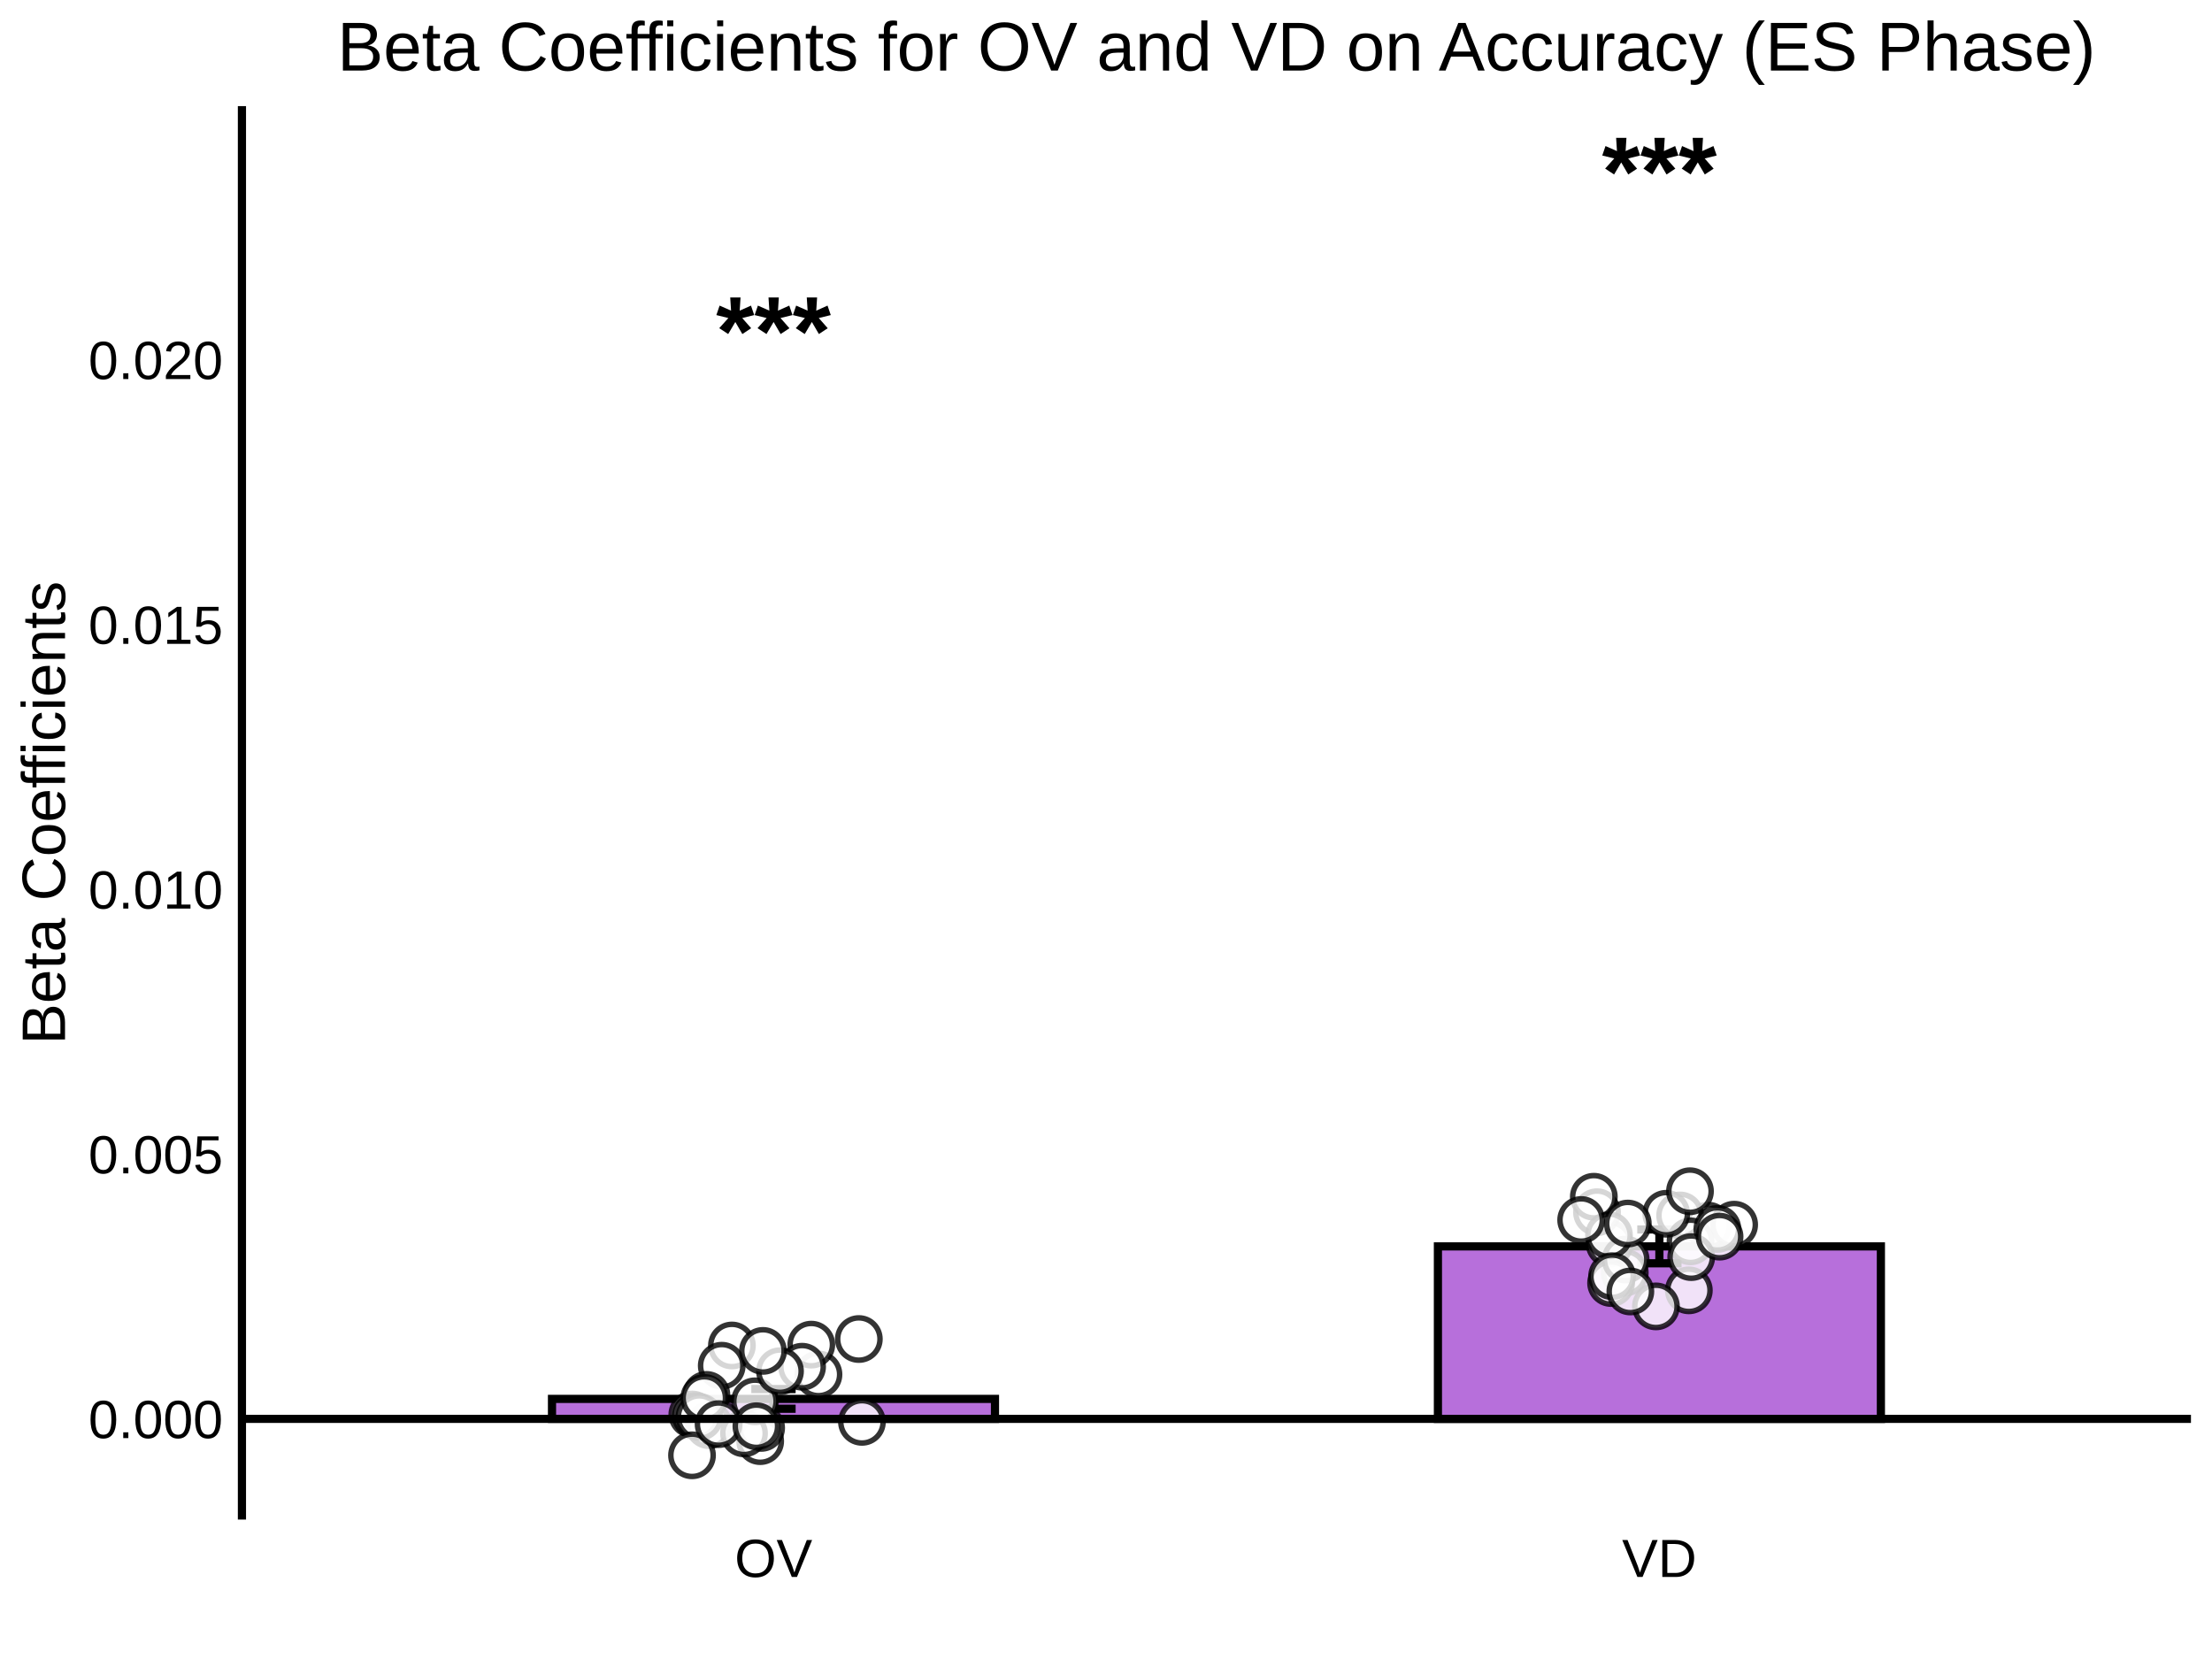
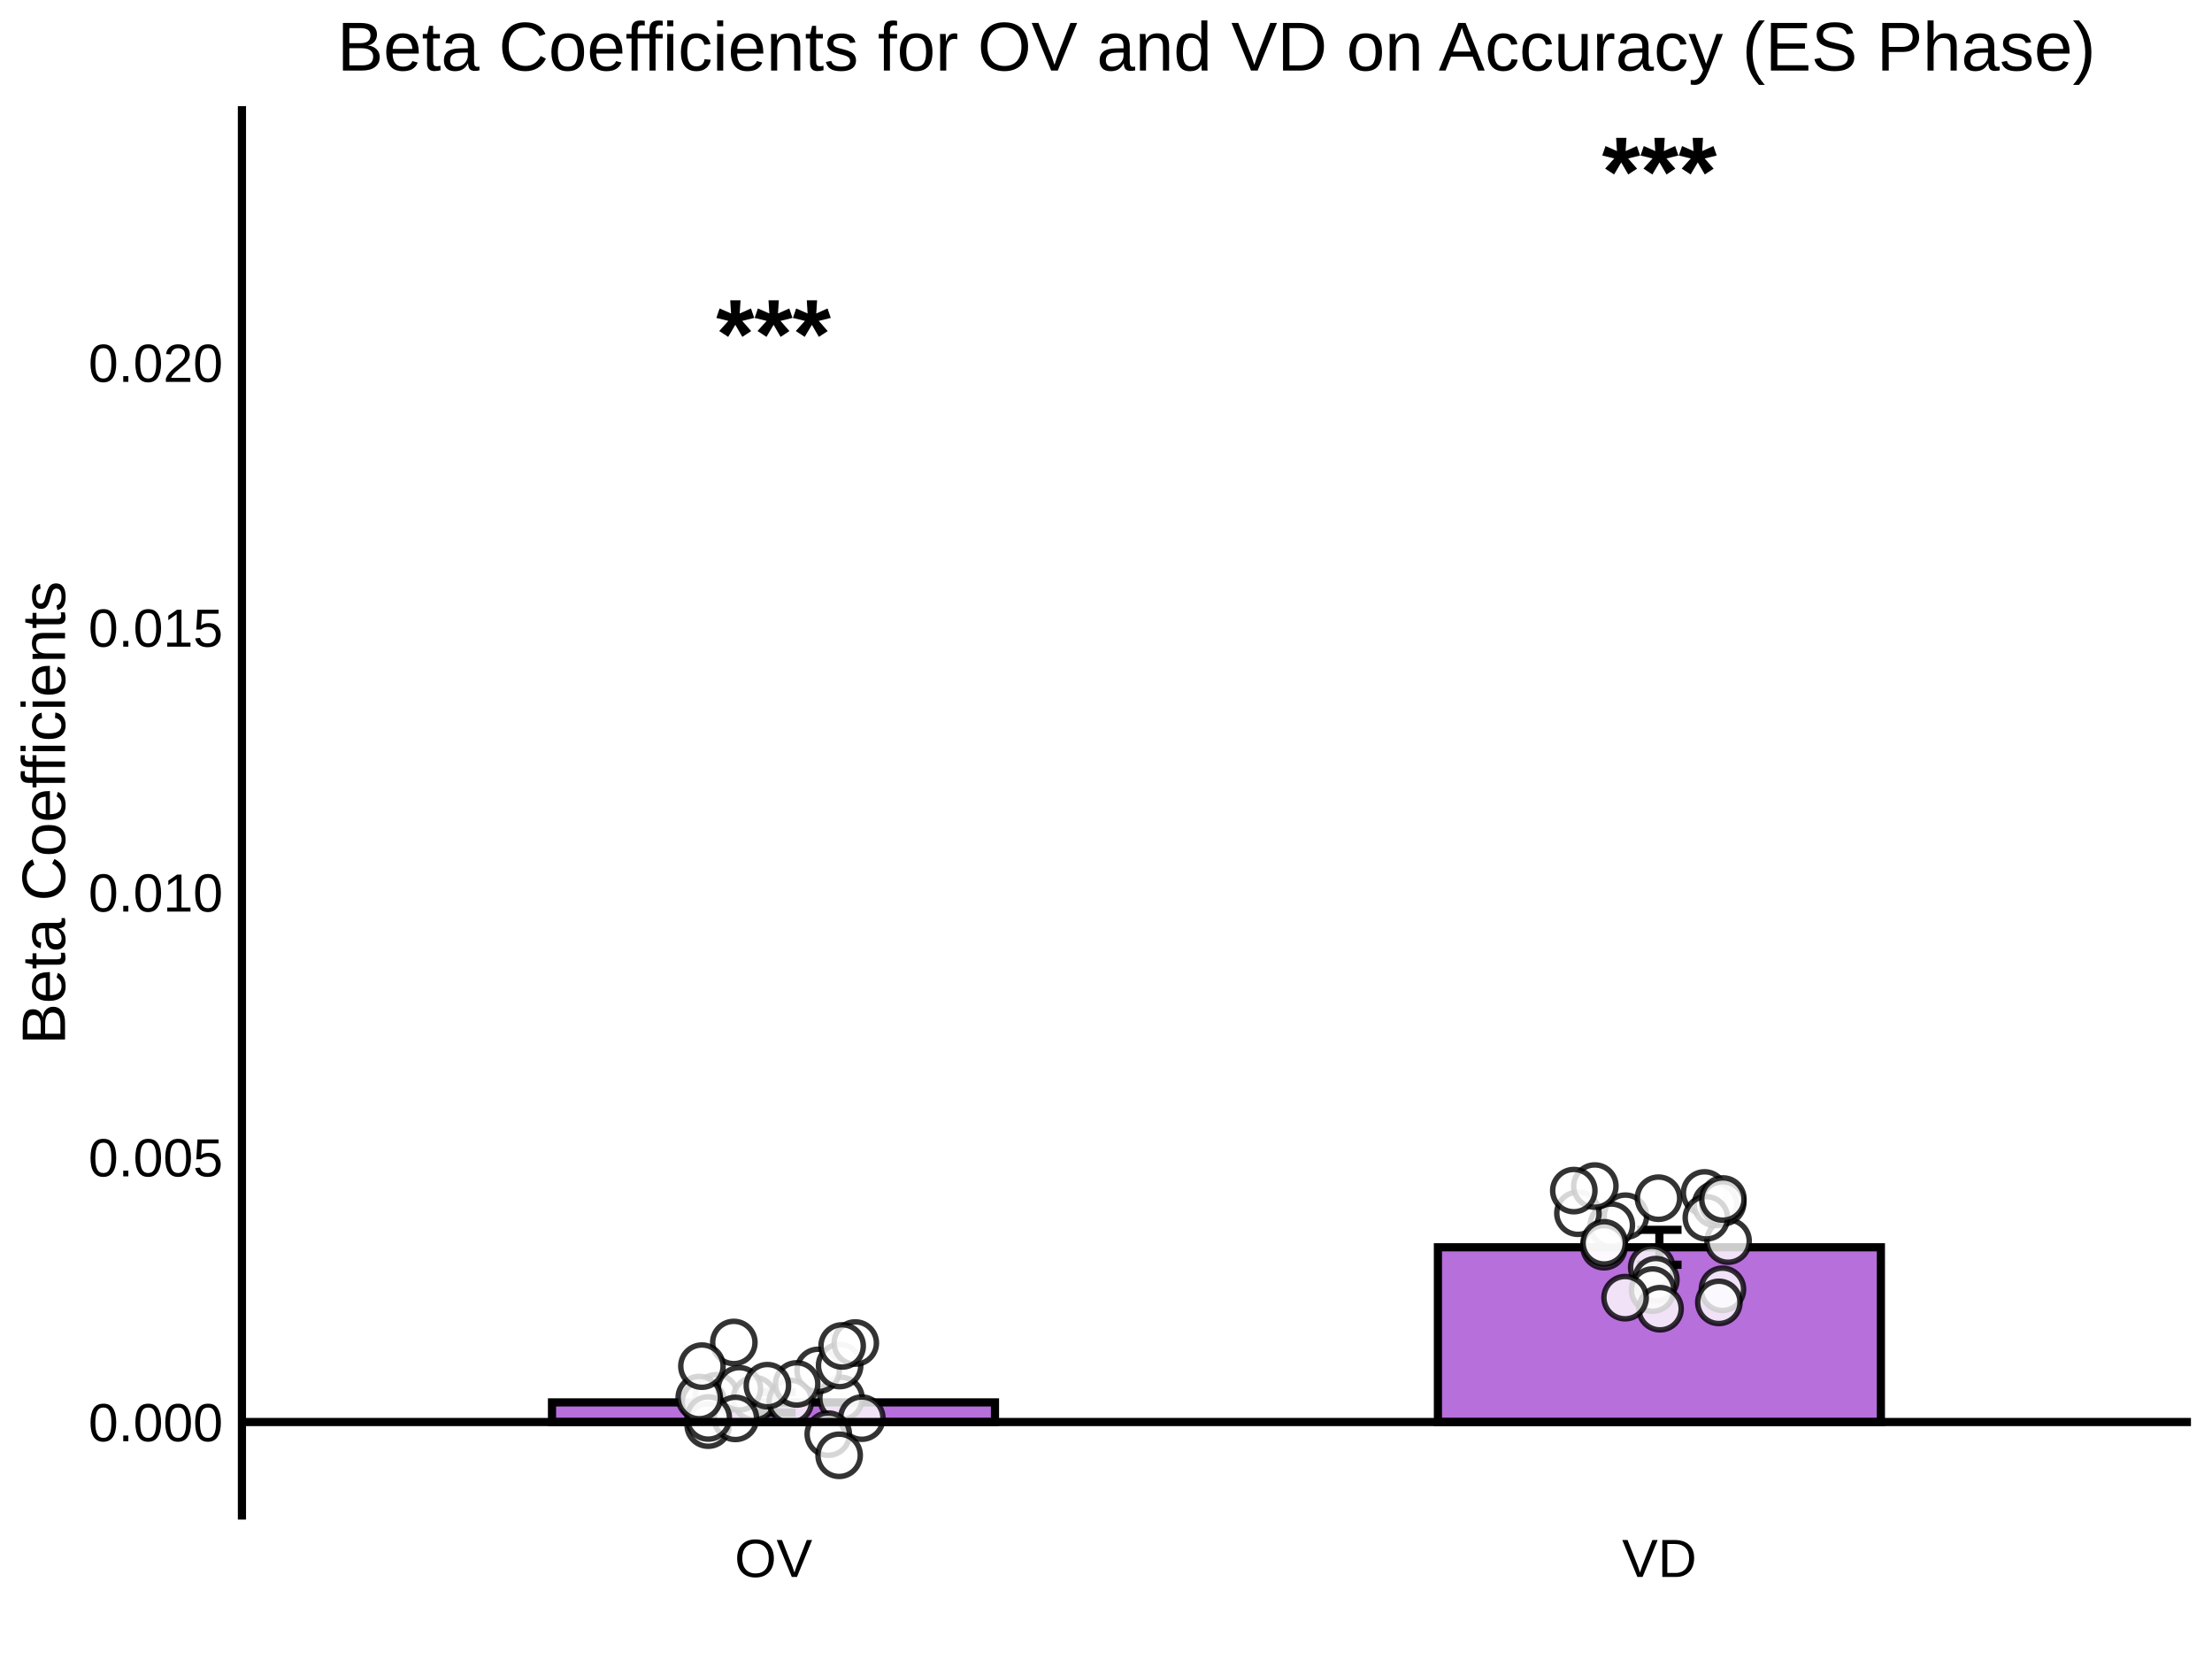
<svg xmlns="http://www.w3.org/2000/svg" class="svglite" width="576.00pt" height="432.00pt" viewBox="0 0 576.00 432.00">
  <defs>
    <style type="text/css">
    .svglite line, .svglite polyline, .svglite polygon, .svglite path, .svglite rect, .svglite circle {
      fill: none;
      stroke: #000000;
      stroke-linecap: round;
      stroke-linejoin: round;
      stroke-miterlimit: 10.00;
    }
    .svglite text {
      white-space: pre;
    }
  </style>
  </defs>
  <rect width="100%" height="100%" style="stroke: none; fill: #FFFFFF;" />
  <defs>
    <clipPath id="cpMC4wMHw1NzYuMDB8MC4wMHw0MzIuMDA=">
      <rect x="0.00" y="0.00" width="576.00" height="432.00" />
    </clipPath>
  </defs>
  <g clip-path="url(#cpMC4wMHw1NzYuMDB8MC4wMHw0MzIuMDA=)">
    <rect x="0.00" y="0" width="576.00" height="432.00" style="stroke-width: 1.07; stroke: #FFFFFF; fill: #FFFFFF;" />
  </g>
  <defs>
    <clipPath id="cpNjMuMDB8NTcwLjUyfDI3LjY0fDM5NS42OQ==">
      <rect x="63.00" y="27.64" width="507.52" height="368.05" />
    </clipPath>
  </defs>
  <g clip-path="url(#cpNjMuMDB8NTcwLjUyfDI3LjY0fDM5NS42OQ==)">
    <rect x="63.00" y="27.64" width="507.52" height="368.05" style="stroke-width: 1.07; stroke: #FFFFFF; fill: #FFFFFF;" />
-     <rect x="143.74" y="364.27" width="115.35" height="5.20" style="stroke-width: 2.13; stroke-linecap: butt; stroke-linejoin: miter; fill: #9932CC; fill-opacity: 0.70;" />
-     <rect x="374.43" y="324.56" width="115.35" height="44.92" style="stroke-width: 2.13; stroke-linecap: butt; stroke-linejoin: miter; fill: #9932CC; fill-opacity: 0.70;" />
-     <polyline points="195.64,361.70 207.18,361.70 " style="stroke-width: 2.13; stroke-linecap: butt;" />
-     <polyline points="201.41,361.70 201.41,366.84 " style="stroke-width: 2.13; stroke-linecap: butt;" />
-     <polyline points="195.64,366.84 207.18,366.84 " style="stroke-width: 2.13; stroke-linecap: butt;" />
-     <polyline points="426.34,320.15 437.87,320.15 " style="stroke-width: 2.13; stroke-linecap: butt;" />
-     <polyline points="432.10,320.15 432.10,328.96 " style="stroke-width: 2.13; stroke-linecap: butt;" />
-     <polyline points="426.34,328.96 437.87,328.96 " style="stroke-width: 2.13; stroke-linecap: butt;" />
-     <circle cx="190.59" cy="350.36" r="5.51" style="stroke-width: 1.42; stroke: #000000; stroke-opacity: 0.80; fill: #FFFFFF; fill-opacity: 0.80;" />
-     <circle cx="444.79" cy="319.16" r="5.51" style="stroke-width: 1.42; stroke: #000000; stroke-opacity: 0.80; fill: #FFFFFF; fill-opacity: 0.80;" />
-     <circle cx="187.94" cy="355.63" r="5.51" style="stroke-width: 1.42; stroke: #000000; stroke-opacity: 0.80; fill: #FFFFFF; fill-opacity: 0.80;" />
-     <circle cx="423.09" cy="331.40" r="5.51" style="stroke-width: 1.42; stroke: #000000; stroke-opacity: 0.80; fill: #FFFFFF; fill-opacity: 0.80;" />
-     <circle cx="197.95" cy="375.27" r="5.51" style="stroke-width: 1.42; stroke: #000000; stroke-opacity: 0.80; fill: #FFFFFF; fill-opacity: 0.80;" />
-     <circle cx="451.57" cy="318.90" r="5.51" style="stroke-width: 1.42; stroke: #000000; stroke-opacity: 0.80; fill: #FFFFFF; fill-opacity: 0.80;" />
-     <circle cx="198.20" cy="371.83" r="5.51" style="stroke-width: 1.42; stroke: #000000; stroke-opacity: 0.80; fill: #FFFFFF; fill-opacity: 0.80;" />
-     <circle cx="419.13" cy="323.86" r="5.51" style="stroke-width: 1.42; stroke: #000000; stroke-opacity: 0.80; fill: #FFFFFF; fill-opacity: 0.80;" />
-     <circle cx="183.95" cy="363.23" r="5.51" style="stroke-width: 1.42; stroke: #000000; stroke-opacity: 0.80; fill: #FFFFFF; fill-opacity: 0.80;" />
-     <circle cx="415.85" cy="315.66" r="5.51" style="stroke-width: 1.42; stroke: #000000; stroke-opacity: 0.80; fill: #FFFFFF; fill-opacity: 0.80;" />
-     <circle cx="180.28" cy="368.33" r="5.51" style="stroke-width: 1.42; stroke: #000000; stroke-opacity: 0.80; fill: #FFFFFF; fill-opacity: 0.80;" />
-     <circle cx="415.03" cy="311.63" r="5.51" style="stroke-width: 1.42; stroke: #000000; stroke-opacity: 0.80; fill: #FFFFFF; fill-opacity: 0.80;" />
-     <circle cx="224.45" cy="370.25" r="5.51" style="stroke-width: 1.42; stroke: #000000; stroke-opacity: 0.80; fill: #FFFFFF; fill-opacity: 0.80;" />
-     <circle cx="437.50" cy="316.50" r="5.51" style="stroke-width: 1.42; stroke: #000000; stroke-opacity: 0.80; fill: #FFFFFF; fill-opacity: 0.80;" />
-     <circle cx="184.59" cy="371.11" r="5.51" style="stroke-width: 1.42; stroke: #000000; stroke-opacity: 0.80; fill: #FFFFFF; fill-opacity: 0.80;" />
-     <circle cx="439.77" cy="336.00" r="5.51" style="stroke-width: 1.42; stroke: #000000; stroke-opacity: 0.80; fill: #FFFFFF; fill-opacity: 0.80;" />
-     <circle cx="181.23" cy="368.74" r="5.51" style="stroke-width: 1.42; stroke: #000000; stroke-opacity: 0.80; fill: #FFFFFF; fill-opacity: 0.80;" />
-     <circle cx="440.21" cy="323.24" r="5.51" style="stroke-width: 1.42; stroke: #000000; stroke-opacity: 0.80; fill: #FFFFFF; fill-opacity: 0.80;" />
-     <circle cx="182.15" cy="368.99" r="5.51" style="stroke-width: 1.42; stroke: #000000; stroke-opacity: 0.80; fill: #FFFFFF; fill-opacity: 0.80;" />
-     <circle cx="431.20" cy="340.18" r="5.51" style="stroke-width: 1.42; stroke: #000000; stroke-opacity: 0.80; fill: #FFFFFF; fill-opacity: 0.80;" />
-     <circle cx="213.13" cy="357.91" r="5.51" style="stroke-width: 1.42; stroke: #000000; stroke-opacity: 0.80; fill: #FFFFFF; fill-opacity: 0.80;" />
-     <circle cx="447.20" cy="320.01" r="5.51" style="stroke-width: 1.42; stroke: #000000; stroke-opacity: 0.80; fill: #FFFFFF; fill-opacity: 0.80;" />
-     <circle cx="211.26" cy="350.14" r="5.51" style="stroke-width: 1.42; stroke: #000000; stroke-opacity: 0.80; fill: #FFFFFF; fill-opacity: 0.80;" />
-     <circle cx="419.52" cy="334.10" r="5.51" style="stroke-width: 1.42; stroke: #000000; stroke-opacity: 0.80; fill: #FFFFFF; fill-opacity: 0.80;" />
-     <circle cx="193.74" cy="373.25" r="5.51" style="stroke-width: 1.42; stroke: #000000; stroke-opacity: 0.80; fill: #FFFFFF; fill-opacity: 0.80;" />
-     <circle cx="423.31" cy="327.98" r="5.51" style="stroke-width: 1.42; stroke: #000000; stroke-opacity: 0.80; fill: #FFFFFF; fill-opacity: 0.80;" />
-     <circle cx="183.40" cy="364.02" r="5.51" style="stroke-width: 1.42; stroke: #000000; stroke-opacity: 0.80; fill: #FFFFFF; fill-opacity: 0.80;" />
-     <circle cx="418.98" cy="321.67" r="5.51" style="stroke-width: 1.42; stroke: #000000; stroke-opacity: 0.80; fill: #FFFFFF; fill-opacity: 0.80;" />
-     <circle cx="180.20" cy="378.96" r="5.51" style="stroke-width: 1.42; stroke: #000000; stroke-opacity: 0.80; fill: #FFFFFF; fill-opacity: 0.80;" />
-     <circle cx="433.89" cy="316.06" r="5.51" style="stroke-width: 1.42; stroke: #000000; stroke-opacity: 0.80; fill: #FFFFFF; fill-opacity: 0.80;" />
-     <circle cx="208.86" cy="355.89" r="5.51" style="stroke-width: 1.42; stroke: #000000; stroke-opacity: 0.80; fill: #FFFFFF; fill-opacity: 0.80;" />
-     <circle cx="411.73" cy="317.68" r="5.51" style="stroke-width: 1.42; stroke: #000000; stroke-opacity: 0.80; fill: #FFFFFF; fill-opacity: 0.80;" />
-     <circle cx="196.59" cy="364.90" r="5.51" style="stroke-width: 1.42; stroke: #000000; stroke-opacity: 0.80; fill: #FFFFFF; fill-opacity: 0.80;" />
-     <circle cx="440.39" cy="327.35" r="5.51" style="stroke-width: 1.42; stroke: #000000; stroke-opacity: 0.80; fill: #FFFFFF; fill-opacity: 0.80;" />
-     <circle cx="203.11" cy="357.06" r="5.51" style="stroke-width: 1.42; stroke: #000000; stroke-opacity: 0.80; fill: #FFFFFF; fill-opacity: 0.80;" />
-     <circle cx="447.77" cy="322.02" r="5.51" style="stroke-width: 1.42; stroke: #000000; stroke-opacity: 0.80; fill: #FFFFFF; fill-opacity: 0.80;" />
-     <circle cx="223.64" cy="348.68" r="5.51" style="stroke-width: 1.42; stroke: #000000; stroke-opacity: 0.80; fill: #FFFFFF; fill-opacity: 0.80;" />
-     <circle cx="419.78" cy="332.32" r="5.51" style="stroke-width: 1.42; stroke: #000000; stroke-opacity: 0.80; fill: #FFFFFF; fill-opacity: 0.80;" />
-     <circle cx="198.67" cy="351.77" r="5.51" style="stroke-width: 1.42; stroke: #000000; stroke-opacity: 0.80; fill: #FFFFFF; fill-opacity: 0.80;" />
-     <circle cx="440.07" cy="310.19" r="5.51" style="stroke-width: 1.42; stroke: #000000; stroke-opacity: 0.80; fill: #FFFFFF; fill-opacity: 0.80;" />
-     <circle cx="187.12" cy="370.84" r="5.51" style="stroke-width: 1.42; stroke: #000000; stroke-opacity: 0.80; fill: #FFFFFF; fill-opacity: 0.80;" />
-     <circle cx="424.54" cy="336.30" r="5.51" style="stroke-width: 1.42; stroke: #000000; stroke-opacity: 0.80; fill: #FFFFFF; fill-opacity: 0.80;" />
-     <circle cx="196.97" cy="371.39" r="5.51" style="stroke-width: 1.42; stroke: #000000; stroke-opacity: 0.80; fill: #FFFFFF; fill-opacity: 0.80;" />
-     <circle cx="423.88" cy="318.61" r="5.51" style="stroke-width: 1.42; stroke: #000000; stroke-opacity: 0.80; fill: #FFFFFF; fill-opacity: 0.80;" />
-     <text x="201.41" y="95.08" text-anchor="middle" style="font-size: 25.61px; font-weight: bold; font-family: &quot;Arial&quot;;" textLength="29.87px" lengthAdjust="spacingAndGlyphs">***</text>
+     <rect x="143.74" y="365.18" width="115.35" height="5.11" style="stroke-width: 2.13; stroke-linecap: butt; stroke-linejoin: miter; fill: #9932CC; fill-opacity: 0.70;" />
+     <rect x="374.43" y="324.79" width="115.35" height="45.50" style="stroke-width: 2.13; stroke-linecap: butt; stroke-linejoin: miter; fill: #9932CC; fill-opacity: 0.70;" />
+     <polyline points="195.64,362.52 207.18,362.52 " style="stroke-width: 2.13; stroke-linecap: butt;" />
+     <polyline points="201.41,362.52 201.41,367.83 " style="stroke-width: 2.13; stroke-linecap: butt;" />
+     <polyline points="195.64,367.83 207.18,367.83 " style="stroke-width: 2.13; stroke-linecap: butt;" />
+     <polyline points="426.34,320.24 437.87,320.24 " style="stroke-width: 2.13; stroke-linecap: butt;" />
+     <polyline points="432.10,320.24 432.10,329.34 " style="stroke-width: 2.13; stroke-linecap: butt;" />
+     <polyline points="426.34,329.34 437.87,329.34 " style="stroke-width: 2.13; stroke-linecap: butt;" />
+     <circle cx="219.00" cy="364.15" r="5.51" style="stroke-width: 1.42; stroke: #000000; stroke-opacity: 0.80; fill: #FFFFFF; fill-opacity: 0.80;" />
+     <circle cx="423.25" cy="316.70" r="5.51" style="stroke-width: 1.42; stroke: #000000; stroke-opacity: 0.80; fill: #FFFFFF; fill-opacity: 0.80;" />
+     <circle cx="213.05" cy="356.85" r="5.51" style="stroke-width: 1.42; stroke: #000000; stroke-opacity: 0.80; fill: #FFFFFF; fill-opacity: 0.80;" />
+     <circle cx="443.86" cy="310.64" r="5.51" style="stroke-width: 1.42; stroke: #000000; stroke-opacity: 0.80; fill: #FFFFFF; fill-opacity: 0.80;" />
+     <circle cx="186.50" cy="363.46" r="5.51" style="stroke-width: 1.42; stroke: #000000; stroke-opacity: 0.80; fill: #FFFFFF; fill-opacity: 0.80;" />
+     <circle cx="419.58" cy="319.04" r="5.51" style="stroke-width: 1.42; stroke: #000000; stroke-opacity: 0.80; fill: #FFFFFF; fill-opacity: 0.80;" />
+     <circle cx="196.45" cy="364.19" r="5.51" style="stroke-width: 1.42; stroke: #000000; stroke-opacity: 0.80; fill: #FFFFFF; fill-opacity: 0.80;" />
+     <circle cx="449.99" cy="323.18" r="5.51" style="stroke-width: 1.42; stroke: #000000; stroke-opacity: 0.80; fill: #FFFFFF; fill-opacity: 0.80;" />
+     <circle cx="205.80" cy="364.93" r="5.51" style="stroke-width: 1.42; stroke: #000000; stroke-opacity: 0.80; fill: #FFFFFF; fill-opacity: 0.80;" />
+     <circle cx="446.72" cy="313.66" r="5.51" style="stroke-width: 1.42; stroke: #000000; stroke-opacity: 0.80; fill: #FFFFFF; fill-opacity: 0.80;" />
+     <circle cx="224.41" cy="369.28" r="5.51" style="stroke-width: 1.42; stroke: #000000; stroke-opacity: 0.80; fill: #FFFFFF; fill-opacity: 0.80;" />
+     <circle cx="448.52" cy="335.73" r="5.51" style="stroke-width: 1.42; stroke: #000000; stroke-opacity: 0.80; fill: #FFFFFF; fill-opacity: 0.80;" />
+     <circle cx="183.18" cy="365.09" r="5.51" style="stroke-width: 1.42; stroke: #000000; stroke-opacity: 0.80; fill: #FFFFFF; fill-opacity: 0.80;" />
+     <circle cx="430.11" cy="330.05" r="5.51" style="stroke-width: 1.42; stroke: #000000; stroke-opacity: 0.80; fill: #FFFFFF; fill-opacity: 0.80;" />
+     <circle cx="184.41" cy="371.10" r="5.51" style="stroke-width: 1.42; stroke: #000000; stroke-opacity: 0.80; fill: #FFFFFF; fill-opacity: 0.80;" />
+     <circle cx="431.18" cy="333.22" r="5.51" style="stroke-width: 1.42; stroke: #000000; stroke-opacity: 0.80; fill: #FFFFFF; fill-opacity: 0.80;" />
+     <circle cx="207.44" cy="360.37" r="5.51" style="stroke-width: 1.42; stroke: #000000; stroke-opacity: 0.80; fill: #FFFFFF; fill-opacity: 0.80;" />
+     <circle cx="430.34" cy="335.93" r="5.51" style="stroke-width: 1.42; stroke: #000000; stroke-opacity: 0.80; fill: #FFFFFF; fill-opacity: 0.80;" />
+     <circle cx="192.53" cy="361.64" r="5.51" style="stroke-width: 1.42; stroke: #000000; stroke-opacity: 0.80; fill: #FFFFFF; fill-opacity: 0.80;" />
+     <circle cx="431.87" cy="312.01" r="5.51" style="stroke-width: 1.42; stroke: #000000; stroke-opacity: 0.80; fill: #FFFFFF; fill-opacity: 0.80;" />
+     <circle cx="215.68" cy="373.45" r="5.51" style="stroke-width: 1.42; stroke: #000000; stroke-opacity: 0.80; fill: #FFFFFF; fill-opacity: 0.80;" />
+     <circle cx="432.27" cy="340.79" r="5.51" style="stroke-width: 1.42; stroke: #000000; stroke-opacity: 0.80; fill: #FFFFFF; fill-opacity: 0.80;" />
+     <circle cx="218.51" cy="378.96" r="5.51" style="stroke-width: 1.42; stroke: #000000; stroke-opacity: 0.80; fill: #FFFFFF; fill-opacity: 0.80;" />
+     <circle cx="410.89" cy="315.92" r="5.51" style="stroke-width: 1.42; stroke: #000000; stroke-opacity: 0.80; fill: #FFFFFF; fill-opacity: 0.80;" />
+     <circle cx="218.64" cy="355.58" r="5.51" style="stroke-width: 1.42; stroke: #000000; stroke-opacity: 0.80; fill: #FFFFFF; fill-opacity: 0.80;" />
+     <circle cx="423.17" cy="337.91" r="5.51" style="stroke-width: 1.42; stroke: #000000; stroke-opacity: 0.80; fill: #FFFFFF; fill-opacity: 0.80;" />
+     <circle cx="191.50" cy="369.35" r="5.51" style="stroke-width: 1.42; stroke: #000000; stroke-opacity: 0.80; fill: #FFFFFF; fill-opacity: 0.80;" />
+     <circle cx="415.29" cy="308.85" r="5.51" style="stroke-width: 1.42; stroke: #000000; stroke-opacity: 0.80; fill: #FFFFFF; fill-opacity: 0.80;" />
+     <circle cx="222.71" cy="349.72" r="5.51" style="stroke-width: 1.42; stroke: #000000; stroke-opacity: 0.80; fill: #FFFFFF; fill-opacity: 0.80;" />
+     <circle cx="448.57" cy="313.23" r="5.51" style="stroke-width: 1.42; stroke: #000000; stroke-opacity: 0.80; fill: #FFFFFF; fill-opacity: 0.80;" />
+     <circle cx="199.83" cy="360.83" r="5.51" style="stroke-width: 1.42; stroke: #000000; stroke-opacity: 0.80; fill: #FFFFFF; fill-opacity: 0.80;" />
+     <circle cx="444.33" cy="317.12" r="5.51" style="stroke-width: 1.42; stroke: #000000; stroke-opacity: 0.80; fill: #FFFFFF; fill-opacity: 0.80;" />
+     <circle cx="184.43" cy="369.24" r="5.51" style="stroke-width: 1.42; stroke: #000000; stroke-opacity: 0.80; fill: #FFFFFF; fill-opacity: 0.80;" />
+     <circle cx="447.59" cy="339.14" r="5.51" style="stroke-width: 1.42; stroke: #000000; stroke-opacity: 0.80; fill: #FFFFFF; fill-opacity: 0.80;" />
+     <circle cx="219.29" cy="350.48" r="5.51" style="stroke-width: 1.42; stroke: #000000; stroke-opacity: 0.80; fill: #FFFFFF; fill-opacity: 0.80;" />
+     <circle cx="417.68" cy="324.64" r="5.51" style="stroke-width: 1.42; stroke: #000000; stroke-opacity: 0.80; fill: #FFFFFF; fill-opacity: 0.80;" />
+     <circle cx="182.09" cy="363.92" r="5.51" style="stroke-width: 1.42; stroke: #000000; stroke-opacity: 0.80; fill: #FFFFFF; fill-opacity: 0.80;" />
+     <circle cx="409.82" cy="310.03" r="5.51" style="stroke-width: 1.42; stroke: #000000; stroke-opacity: 0.80; fill: #FFFFFF; fill-opacity: 0.80;" />
+     <circle cx="191.09" cy="349.58" r="5.51" style="stroke-width: 1.42; stroke: #000000; stroke-opacity: 0.80; fill: #FFFFFF; fill-opacity: 0.80;" />
+     <circle cx="448.64" cy="312.22" r="5.51" style="stroke-width: 1.42; stroke: #000000; stroke-opacity: 0.80; fill: #FFFFFF; fill-opacity: 0.80;" />
+     <circle cx="182.78" cy="355.74" r="5.51" style="stroke-width: 1.42; stroke: #000000; stroke-opacity: 0.80; fill: #FFFFFF; fill-opacity: 0.80;" />
+     <circle cx="417.73" cy="323.63" r="5.51" style="stroke-width: 1.42; stroke: #000000; stroke-opacity: 0.80; fill: #FFFFFF; fill-opacity: 0.80;" />
+     <text x="201.41" y="95.82" text-anchor="middle" style="font-size: 25.61px; font-weight: bold; font-family: &quot;Arial&quot;;" textLength="29.87px" lengthAdjust="spacingAndGlyphs">***</text>
    <text x="432.10" y="53.53" text-anchor="middle" style="font-size: 25.61px; font-weight: bold; font-family: &quot;Arial&quot;;" textLength="29.87px" lengthAdjust="spacingAndGlyphs">***</text>
-     <line x1="63.00" y1="369.47" x2="570.52" y2="369.47" style="stroke-width: 2.13; stroke-linecap: butt;" />
+     <line x1="63.00" y1="370.29" x2="570.52" y2="370.29" style="stroke-width: 2.13; stroke-linecap: butt;" />
  </g>
  <g clip-path="url(#cpMC4wMHw1NzYuMDB8MC4wMHw0MzIuMDA=)">
    <polyline points="63.00,395.69 63.00,27.64 " style="stroke-width: 2.13; stroke-linecap: butt;" />
-     <text x="58.06" y="374.48" text-anchor="end" style="font-size: 14.00px; font-family: &quot;Arial&quot;;" textLength="35.02px" lengthAdjust="spacingAndGlyphs">0.000</text>
-     <text x="58.06" y="305.54" text-anchor="end" style="font-size: 14.00px; font-family: &quot;Arial&quot;;" textLength="35.02px" lengthAdjust="spacingAndGlyphs">0.005</text>
-     <text x="58.06" y="236.59" text-anchor="end" style="font-size: 14.00px; font-family: &quot;Arial&quot;;" textLength="35.02px" lengthAdjust="spacingAndGlyphs">0.010</text>
-     <text x="58.06" y="167.65" text-anchor="end" style="font-size: 14.00px; font-family: &quot;Arial&quot;;" textLength="35.02px" lengthAdjust="spacingAndGlyphs">0.015</text>
-     <text x="58.06" y="98.70" text-anchor="end" style="font-size: 14.00px; font-family: &quot;Arial&quot;;" textLength="35.02px" lengthAdjust="spacingAndGlyphs">0.020</text>
+     <text x="58.06" y="375.30" text-anchor="end" style="font-size: 14.00px; font-family: &quot;Arial&quot;;" textLength="35.02px" lengthAdjust="spacingAndGlyphs">0.000</text>
+     <text x="58.06" y="306.33" text-anchor="end" style="font-size: 14.00px; font-family: &quot;Arial&quot;;" textLength="35.02px" lengthAdjust="spacingAndGlyphs">0.005</text>
+     <text x="58.06" y="237.37" text-anchor="end" style="font-size: 14.00px; font-family: &quot;Arial&quot;;" textLength="35.02px" lengthAdjust="spacingAndGlyphs">0.010</text>
+     <text x="58.06" y="168.40" text-anchor="end" style="font-size: 14.00px; font-family: &quot;Arial&quot;;" textLength="35.02px" lengthAdjust="spacingAndGlyphs">0.015</text>
+     <text x="58.06" y="99.44" text-anchor="end" style="font-size: 14.00px; font-family: &quot;Arial&quot;;" textLength="35.02px" lengthAdjust="spacingAndGlyphs">0.020</text>
    <text x="201.41" y="410.64" text-anchor="middle" style="font-size: 14.00px; font-family: &quot;Arial&quot;;" textLength="20.22px" lengthAdjust="spacingAndGlyphs">OV</text>
    <text x="432.10" y="410.64" text-anchor="middle" style="font-size: 14.00px; font-family: &quot;Arial&quot;;" textLength="19.45px" lengthAdjust="spacingAndGlyphs">VD</text>
    <text transform="translate(16.93,211.66) rotate(-90)" text-anchor="middle" style="font-size: 16.00px; font-family: &quot;Arial&quot;;" textLength="120.66px" lengthAdjust="spacingAndGlyphs">Beta Coefficients</text>
    <text x="316.76" y="18.37" text-anchor="middle" style="font-size: 18.00px; font-family: &quot;Arial&quot;;" textLength="457.87px" lengthAdjust="spacingAndGlyphs">Beta Coefficients for OV and VD on Accuracy (ES Phase)</text>
  </g>
</svg>
